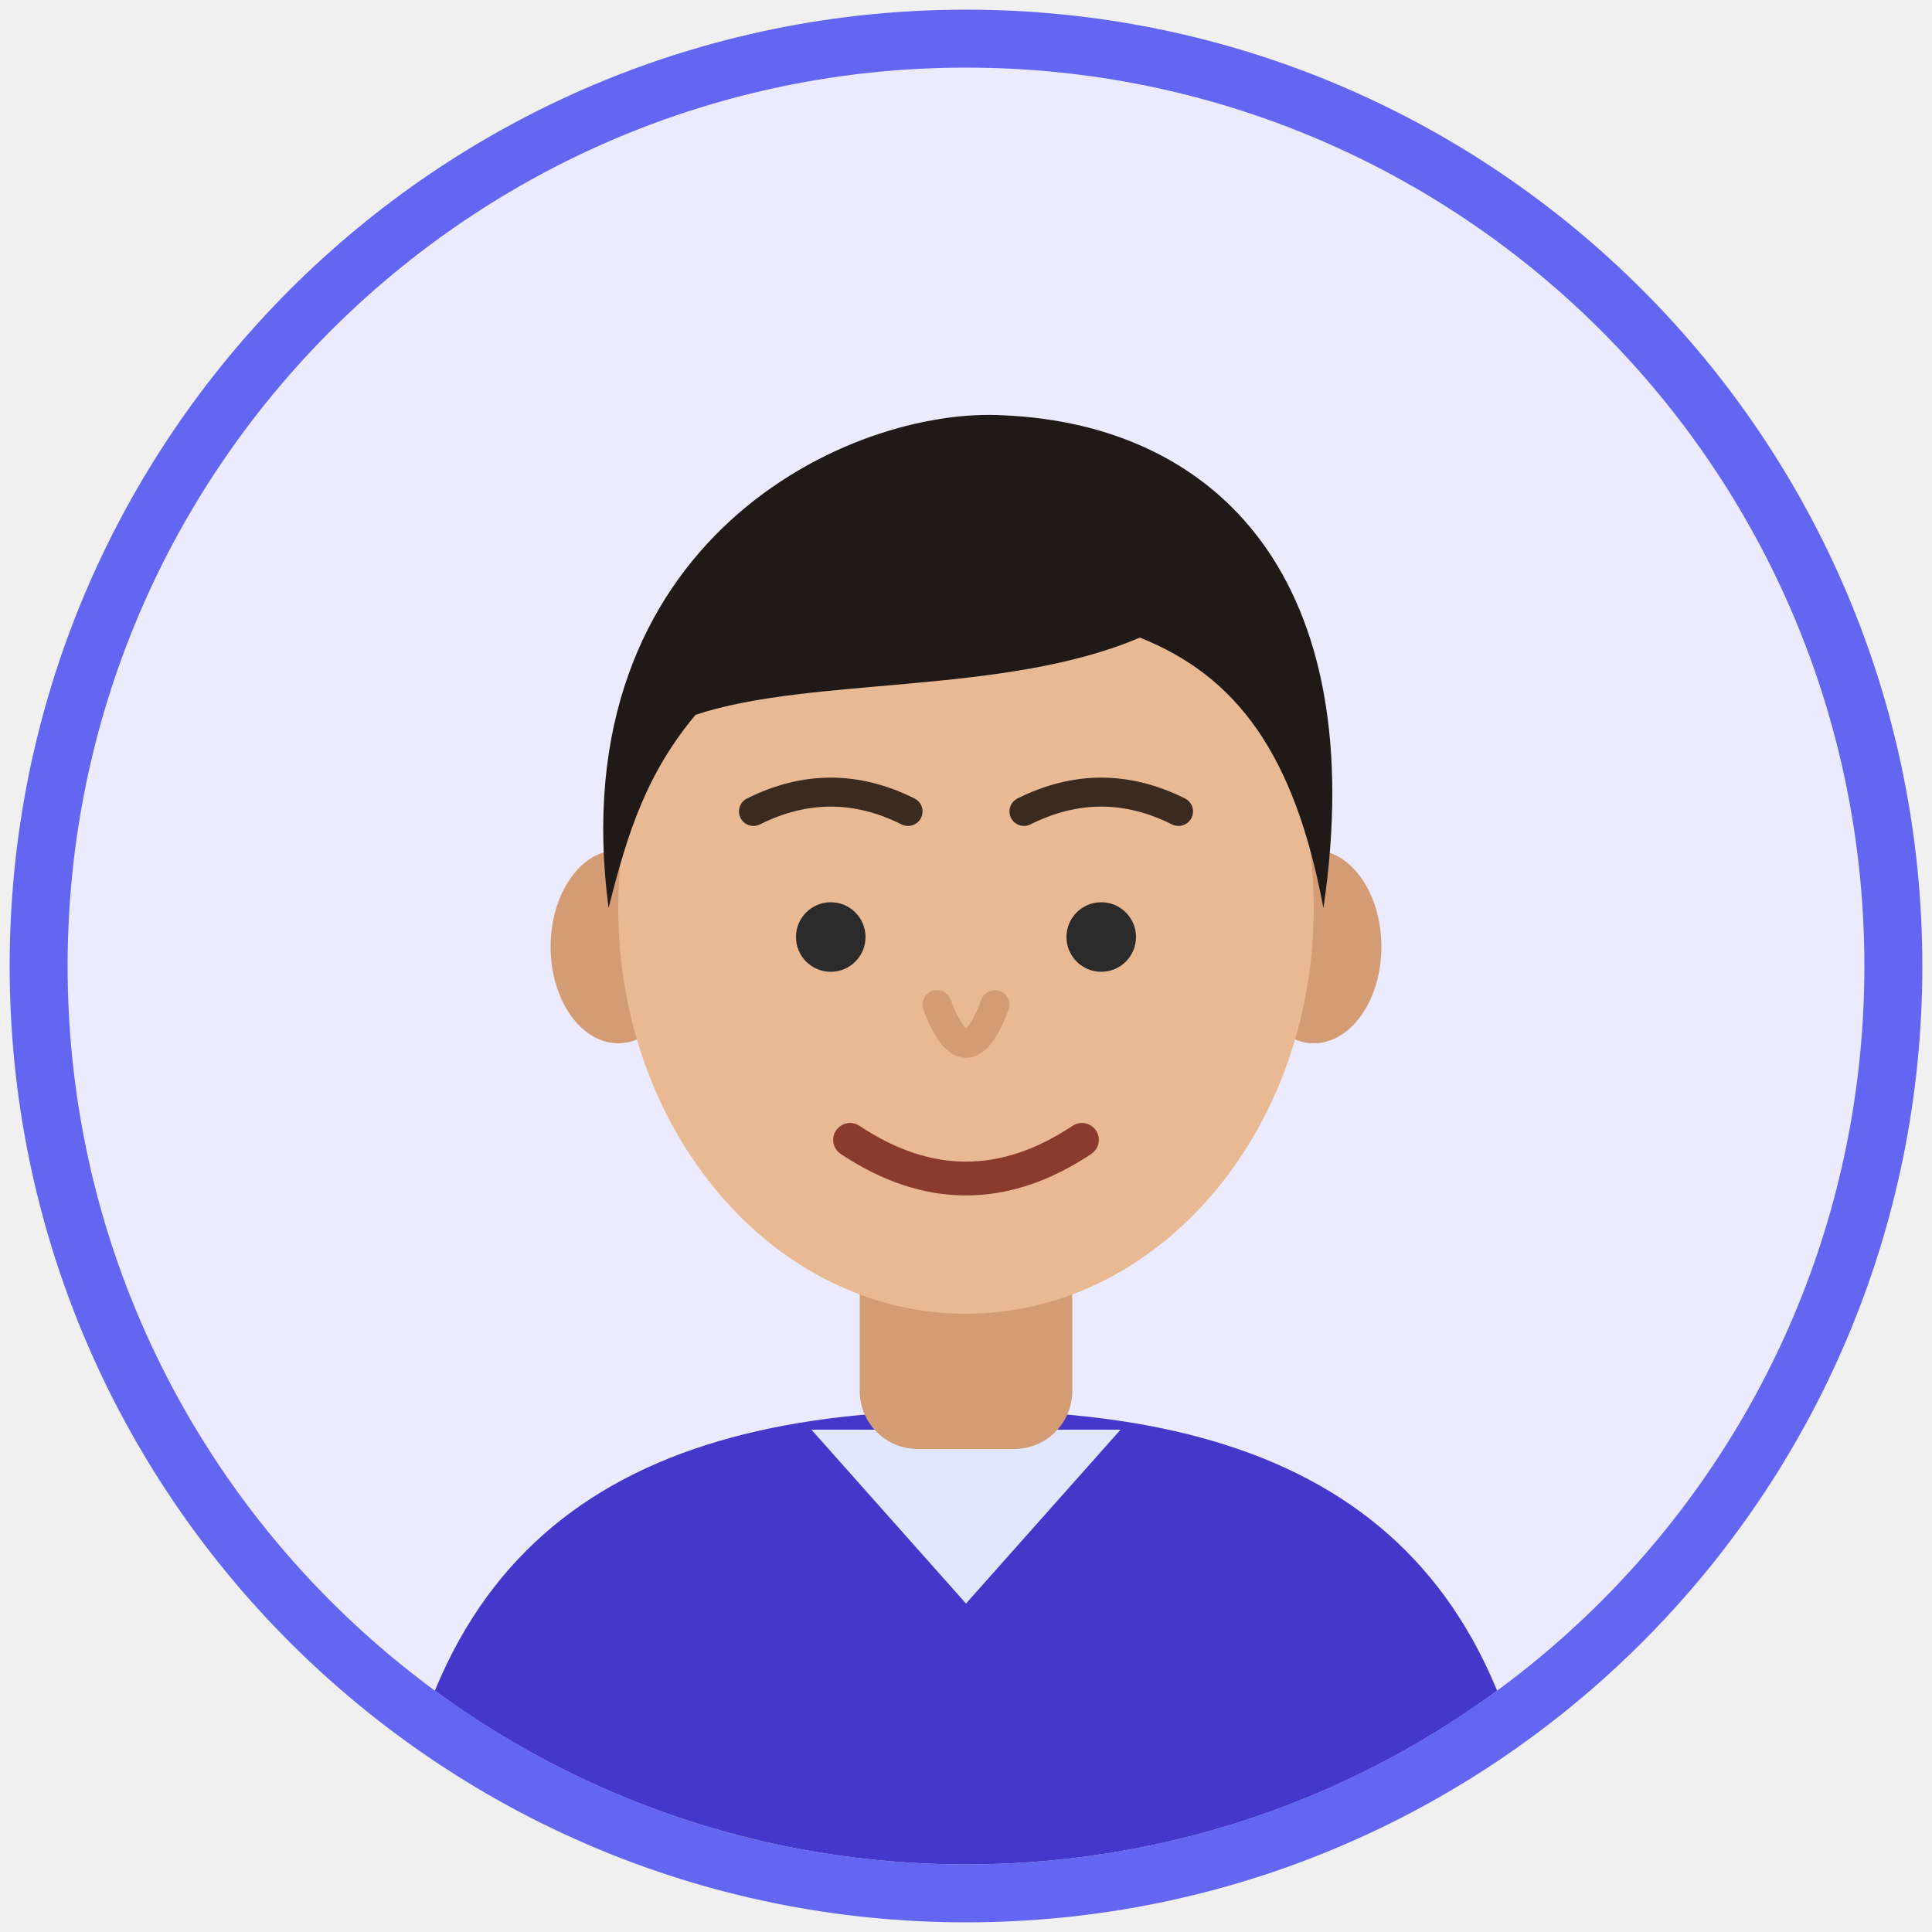
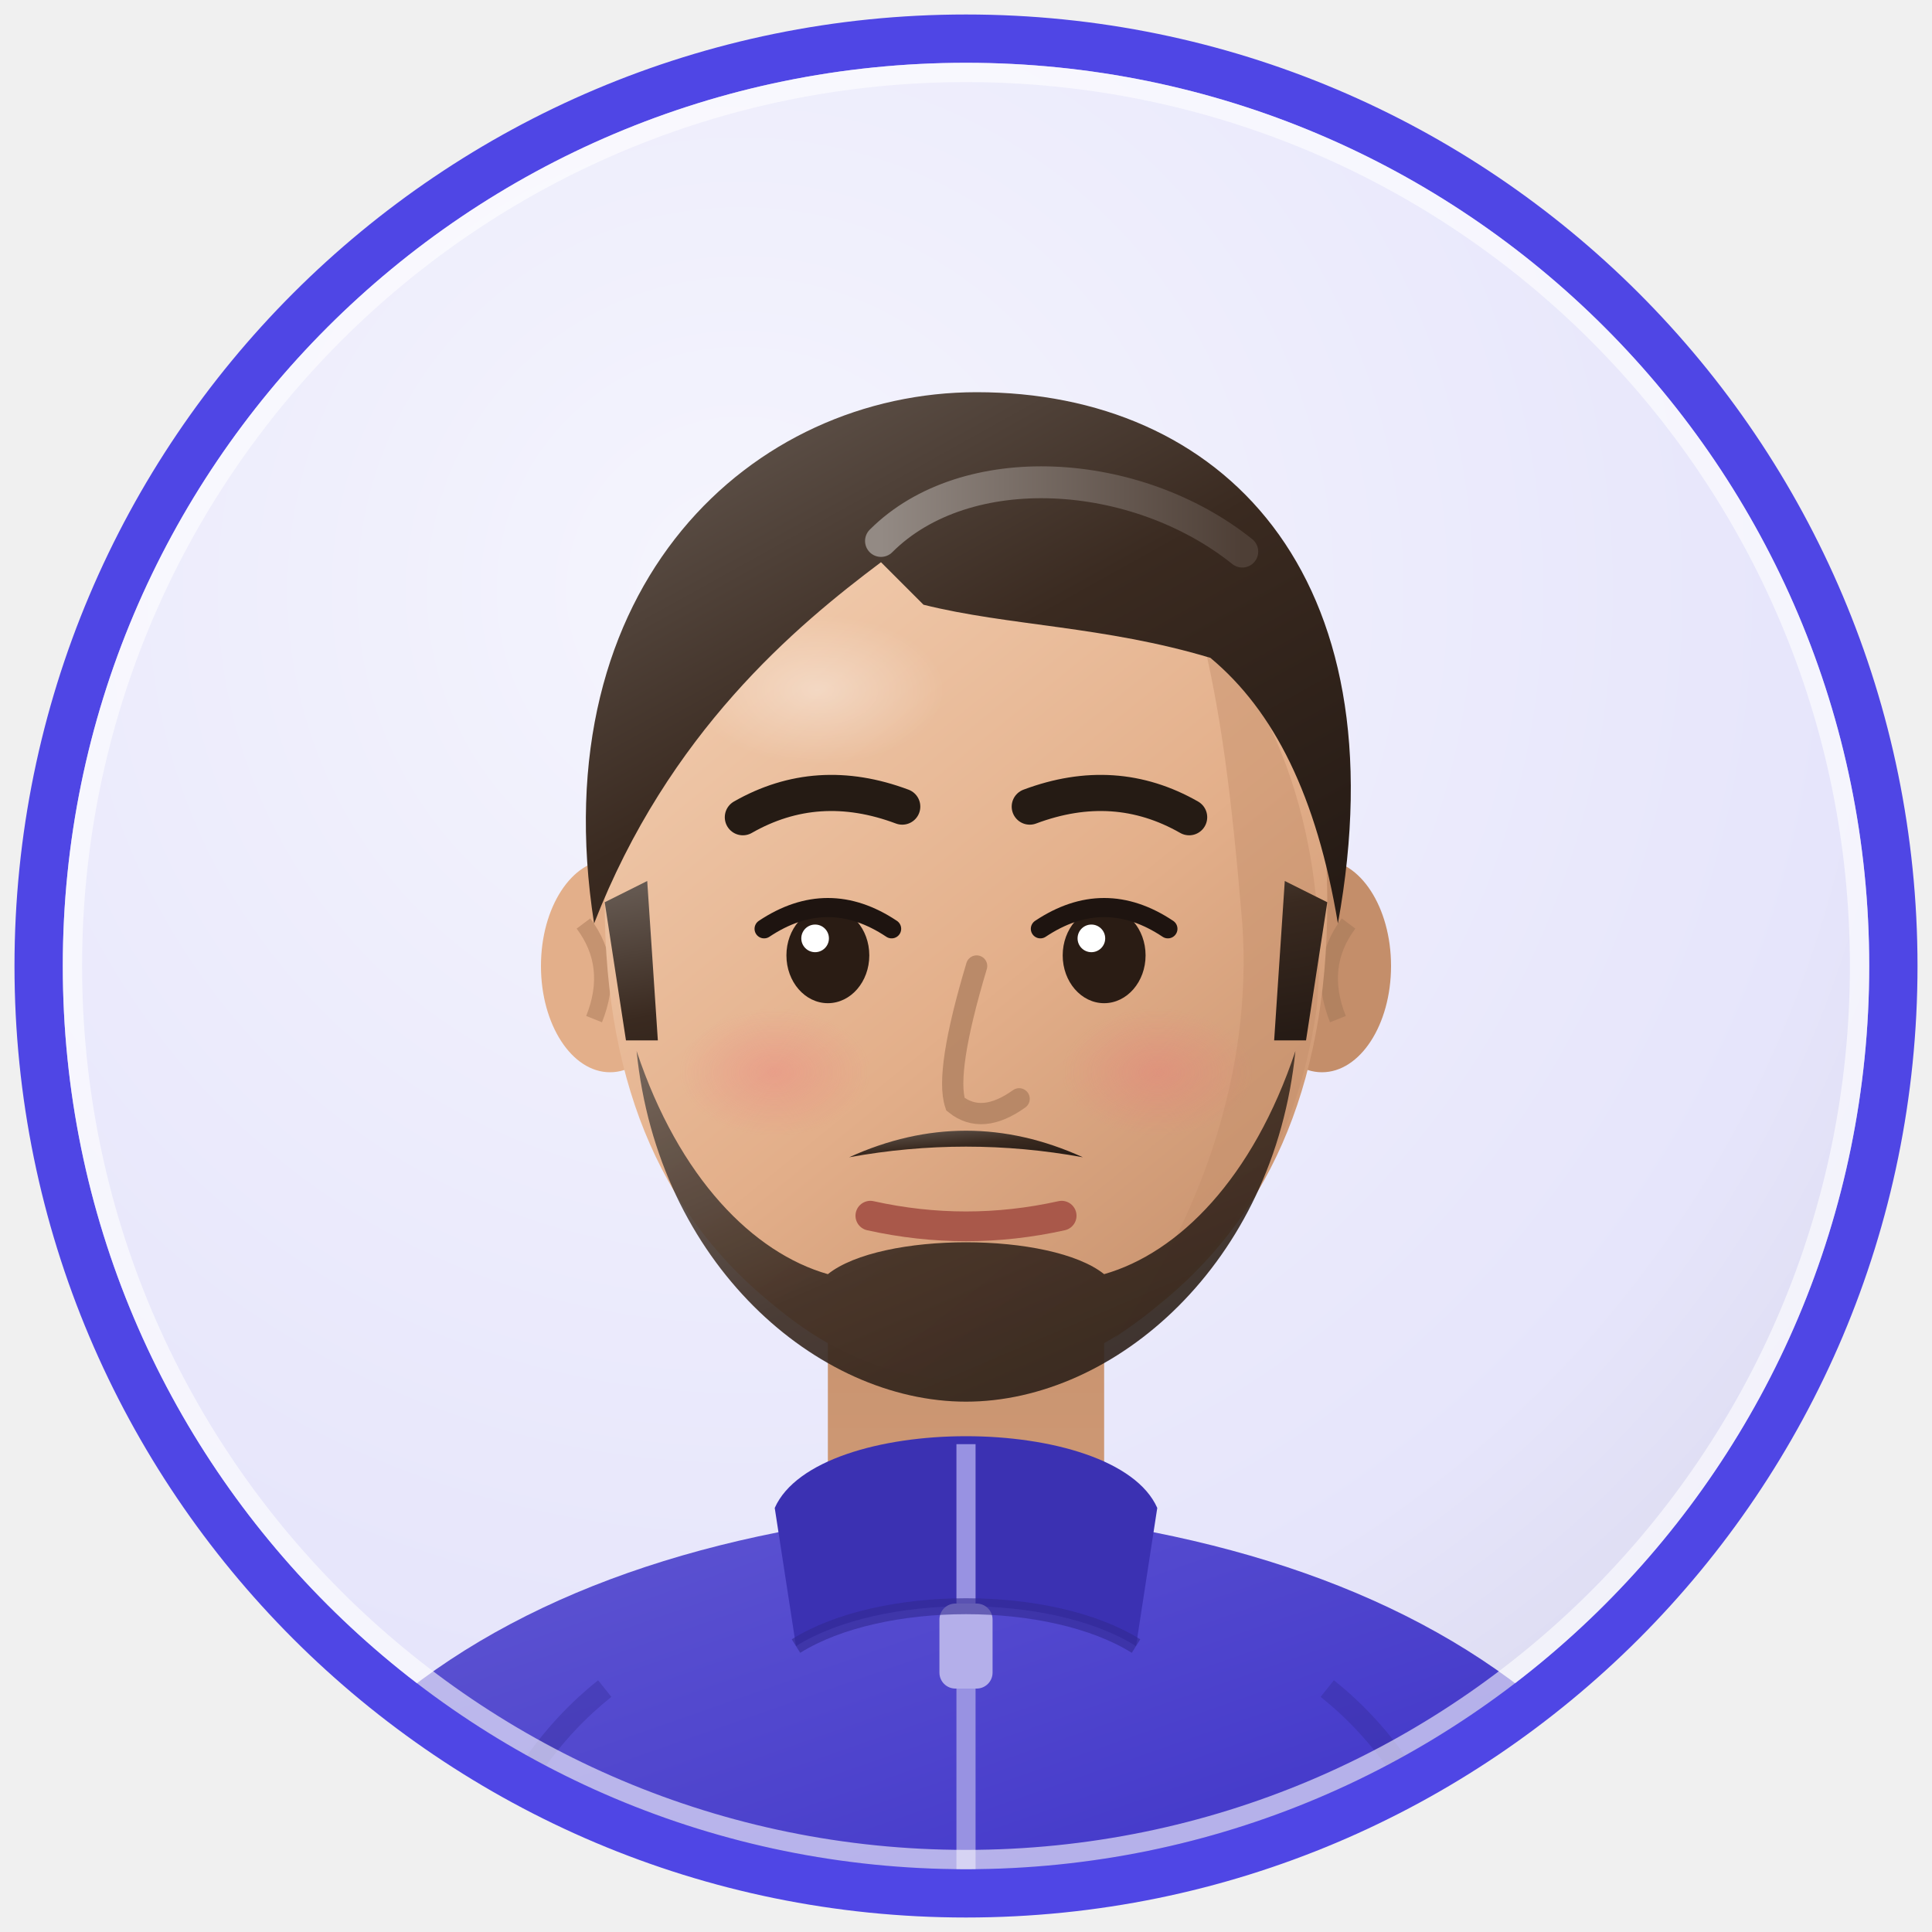
- <svg xmlns="http://www.w3.org/2000/svg" viewBox="0 0 200 200" role="img">
-   <circle cx="100" cy="100" r="96" fill="#ECEBFD" stroke="#6366F1" stroke-width="6" />
-   <clipPath id="c">
-     <circle cx="100" cy="100" r="93" />
-   </clipPath>
-   <g clip-path="url(#c)">
-     <path d="M40 200 C42 160 64 146 100 146 C136 146 158 160 160 200 Z" fill="#4338CA" />
-     <path d="M84 148 L100 166 L116 148 Z" fill="#E0E7FF" />
-     <rect x="89" y="124" width="22" height="26" rx="6" fill="#D49C74" />
-     <ellipse cx="64" cy="98" rx="7" ry="10" fill="#D49C74" />
-     <ellipse cx="136" cy="98" rx="7" ry="10" fill="#D49C74" />
-     <ellipse cx="100" cy="94" rx="36" ry="42" fill="#E9B994" />
-     <path d="M63 94 C58 56 88 42 104 43 C126 44 142 60 137 94 C134 78 128 70 118 66 C104 72 84 70 72 74 C67 80 65 86 63 94 Z" fill="#1F1A17" />
-     <path d="M78 84 Q86 80 94 84 M106 84 Q114 80 122 84" stroke="#3A2A20" stroke-width="3" fill="none" stroke-linecap="round" />
-     <circle cx="86" cy="97" r="3.6" fill="#2B2B2B" />
-     <circle cx="114" cy="97" r="3.6" fill="#2B2B2B" />
-     <path d="M97 104 Q100 112 103 104" stroke="#D49C74" stroke-width="3" fill="none" stroke-linecap="round" />
-     <path d="M88 118 Q100 126 112 118" stroke="#8A3B2E" stroke-width="3.5" fill="none" stroke-linecap="round" />
+ <svg xmlns="http://www.w3.org/2000/svg" viewBox="0 0 200 200" class="portrait" role="img">
+   <defs>
+     <linearGradient id="david-skin" x1="0.2" y1="0" x2="0.85" y2="1">
+       <stop offset="0" stop-color="#F3CFB2" />
+       <stop offset="0.55" stop-color="#E3AF8A" />
+       <stop offset="1" stop-color="#C48E6A" />
+     </linearGradient>
+     <linearGradient id="david-neck" x1="0" y1="0" x2="0" y2="1">
+       <stop offset="0" stop-color="#C48E6A" />
+       <stop offset="1" stop-color="#D09B77" />
+     </linearGradient>
+     <linearGradient id="david-hair" x1="0.1" y1="0" x2="0.9" y2="1">
+       <stop offset="0" stop-color="#655951" />
+       <stop offset="0.5" stop-color="#3A2A20" />
+       <stop offset="1" stop-color="#261B15" />
+     </linearGradient>
+     <linearGradient id="david-hairmass" gradientUnits="userSpaceOnUse" x1="70" y1="30" x2="130" y2="110">
+       <stop offset="0" stop-color="#61554D" />
+       <stop offset="1" stop-color="#291D16" />
+     </linearGradient>
+     <linearGradient id="david-hairhi" x1="0" y1="0" x2="1" y2="0">
+       <stop offset="0" stop-color="#938A84" />
+       <stop offset="1" stop-color="#4E3F36" />
+     </linearGradient>
+     <linearGradient id="david-cloth" x1="0.1" y1="0" x2="0.9" y2="1">
+       <stop offset="0" stop-color="#6158D2" />
+       <stop offset="0.6" stop-color="#4338CA" />
+       <stop offset="1" stop-color="#322A98" />
+     </linearGradient>
+     <radialGradient id="david-cheek" cx="0.5" cy="0.5" r="0.5">
+       <stop offset="0" stop-color="#F0707A" stop-opacity="0.3" />
+       <stop offset="1" stop-color="#F0707A" stop-opacity="0" />
+     </radialGradient>
+     <radialGradient id="david-shine" cx="0.5" cy="0.5" r="0.5">
+       <stop offset="0" stop-color="#FFFFFF" stop-opacity="0.35" />
+       <stop offset="1" stop-color="#FFFFFF" stop-opacity="0" />
+     </radialGradient>
+     <radialGradient id="david-bg" cx="0.38" cy="0.3" r="0.85">
+       <stop offset="0" stop-color="#F5F5FD" />
+       <stop offset="0.7" stop-color="#E6E5FB" />
+       <stop offset="1" stop-color="#D6D5E9" />
+     </radialGradient>
+     <radialGradient id="david-shadow" cx="0.5" cy="0.5" r="0.5">
+       <stop offset="0" stop-color="#0F172A" stop-opacity="0.22" />
+       <stop offset="1" stop-color="#0F172A" stop-opacity="0" />
+     </radialGradient>
+     <clipPath id="david-clip">
+       <circle cx="100" cy="100" r="94" />
+     </clipPath>
+   </defs>
+   <circle cx="100" cy="100" r="97" fill="url(#david-bg)" />
+   <g clip-path="url(#david-clip)">
+     <ellipse cx="100" cy="204" rx="90" ry="26" fill="url(#david-shadow)" />
+     <g class="p-bust">
+       <g transform="translate(100 100) scale(1.1) translate(-100 -96)">
+         <g transform="translate(0 4)" />
+         <path d="M87 112 L87 150 Q100 158 113 150 L113 112 Z" fill="url(#david-neck)" />
+         <path d="M87 128 Q100 140 113 128 L113 120 L87 120 Z" fill="#A7795A" opacity=".35" />
+         <path d="M24 214 C26 170 56 150 100 147 C144 150 174 170 176 214 Z" fill="url(#david-cloth)" />
+         <path d="M48 214 C50 186 56 172 66 164" stroke="#302891" stroke-width="2" fill="none" opacity=".35" />
+         <path d="M152 214 C150 186 144 172 134 164" stroke="#302891" stroke-width="2" fill="none" opacity=".35" />
+         <path d="M82 147 C86 138 114 138 118 147 L116 160 C108 155 92 155 84 160 Z" fill="#3B31B2" />
+         <path d="M100 141 L100 184" stroke="#9892E2" stroke-width="1.8" />
+         <rect x="97.5" y="156" width="5" height="8" rx="1.5" fill="#B4AFEA" />
+         <path d="M84 160 C92 155 108 155 116 160" stroke="#302891" stroke-width="1.5" fill="none" opacity=".6" />
+         <g class="p-head">
+           <g transform="translate(0 4)">
+             <ellipse cx="66.5" cy="92" rx="6.5" ry="10" fill="#E3AF8A" />
+             <ellipse cx="133.5" cy="92" rx="6.5" ry="10" fill="#C48E6A" />
+             <path d="M64 88 Q67 92 65 97" stroke="#B0805F" stroke-width="1.6" fill="none" opacity=".6" />
+             <path d="M136 88 Q133 92 135 97" stroke="#A7795A" stroke-width="1.6" fill="none" opacity=".6" />
+             <path d="M100 46 C123 46 134 63 134 86 C134 104 128 116 118 124 C112 129 106 131 100 131 C94 131 88 129 82 124 C72 116 66 104 66 86 C66 63 77 46 100 46 Z" fill="url(#david-skin)" />
+             <path d="M122 60 C132 70 134 86 133 96 C131 110 124 120 114 127 C122 116 127 102 126 88 C125 76 124 68 122 60 Z" fill="#C48E6A" opacity=".45" />
+             <ellipse cx="82" cy="102" rx="9" ry="6" fill="url(#david-cheek)" />
+             <ellipse cx="118" cy="102" rx="9" ry="6" fill="url(#david-cheek)" />
+             <ellipse cx="86" cy="66" rx="12" ry="7" fill="url(#david-shine)" />
+             <path d="M69 100 C71 120 86 133 100 133 C114 133 129 120 131 100 C127 112 120 119 113 121 C108 117 92 117 87 121 C80 119 73 112 69 100 Z" fill="url(#david-hair)" opacity=".9" />
+             <path d="M89 110 Q100 105 111 110 Q100 108 89 110 Z" fill="url(#david-hair)" />
+             <path d="M65 88 C60 56 80 38 101 38 C124 38 141 55 135 88 C133 76 129 68 123 63 C113 60 104 60 96 58 L92 54 C84 60 72 70 65 88 Z" fill="url(#david-hair)" />
+             <path d="M92 52 C100 44 116 45 126 53" stroke="url(#david-hairhi)" stroke-width="3" fill="none" stroke-linecap="round" />
+             <path d="M66 86 L68 99 L71 99 L70 84 Z M134 86 L132 99 L129 99 L130 84 Z" fill="url(#david-hair)" />
+             <path d="M101 92 Q98 102 99 105 Q101.5 107 105 104.5" stroke="#AC7D5D" stroke-width="2" fill="none" stroke-linecap="round" opacity=".75" />
+             <ellipse cx="87" cy="91" rx="3.9" ry="4.5" fill="#2A1C14" />
+             <circle cx="85.8" cy="89.4" r="1.3" fill="#FFFFFF" />
+             <path d="M81 88.5 Q87 84.5 93 88.5" stroke="#1E1410" stroke-width="1.8" fill="none" stroke-linecap="round" />
+             <ellipse cx="113" cy="91" rx="3.9" ry="4.5" fill="#2A1C14" />
+             <circle cx="111.8" cy="89.4" r="1.3" fill="#FFFFFF" />
+             <path d="M107 88.5 Q113 84.5 119 88.5" stroke="#1E1410" stroke-width="1.8" fill="none" stroke-linecap="round" />
+             <g class="p-lids" opacity="0">
+               <ellipse cx="87" cy="90.5" rx="6.2" ry="6" fill="#E3AF8A" />
+               <ellipse cx="113" cy="90.5" rx="6.2" ry="6" fill="#E3AF8A" />
+               <path d="M81 92 Q87 95 93 92 M107 92 Q113 95 119 92" stroke="#1E1410" stroke-width="1.8" fill="none" stroke-linecap="round" />
+             </g>
+             <path d="M79 78 Q86 74 94 77" stroke="#251B14" stroke-width="3.4" fill="none" stroke-linecap="round" />
+             <path d="M106 77 Q114 74 121 78" stroke="#251B14" stroke-width="3.4" fill="none" stroke-linecap="round" />
+             <path d="M91 115.5 Q100 117.5 109 115.5" stroke-width="2.8" stroke="#A9584A" fill="none" stroke-linecap="round" />
+           </g>
+         </g>
+       </g>
+     </g>
  </g>
+   <circle cx="100" cy="100" r="96" fill="none" stroke="#4F46E5" stroke-width="5" />
+   <circle cx="100" cy="100" r="92.5" fill="none" stroke="#FFFFFF" stroke-width="2" opacity=".6" />
</svg>
